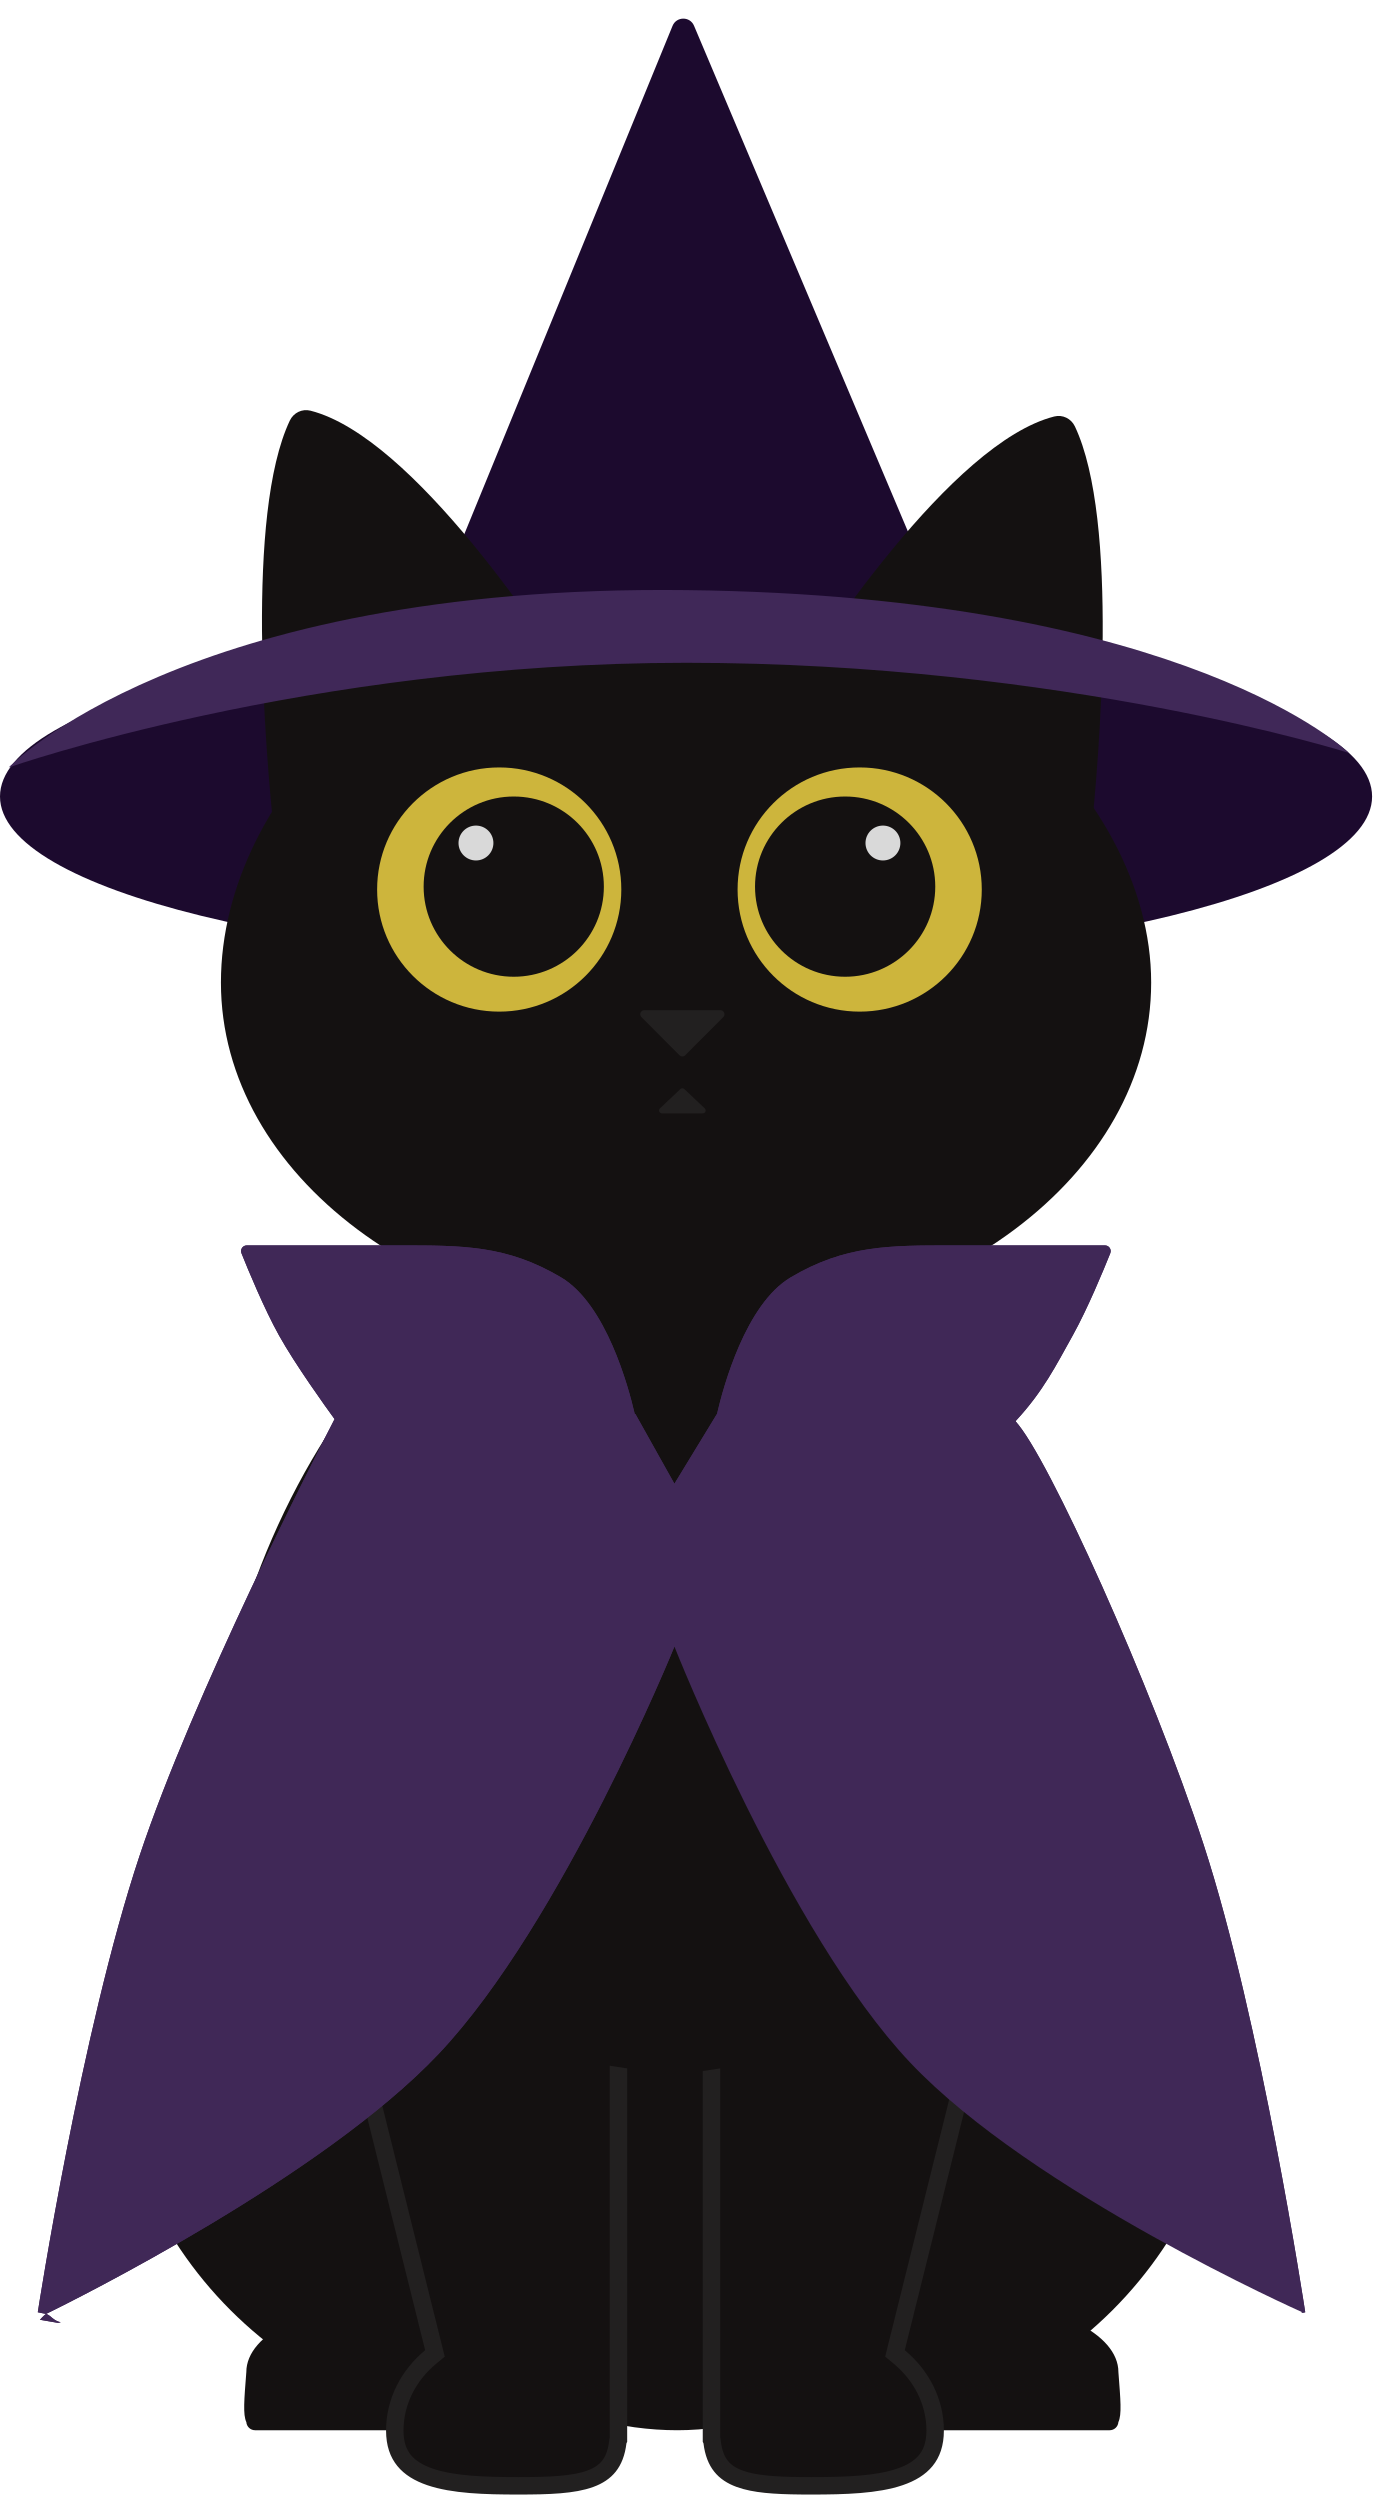
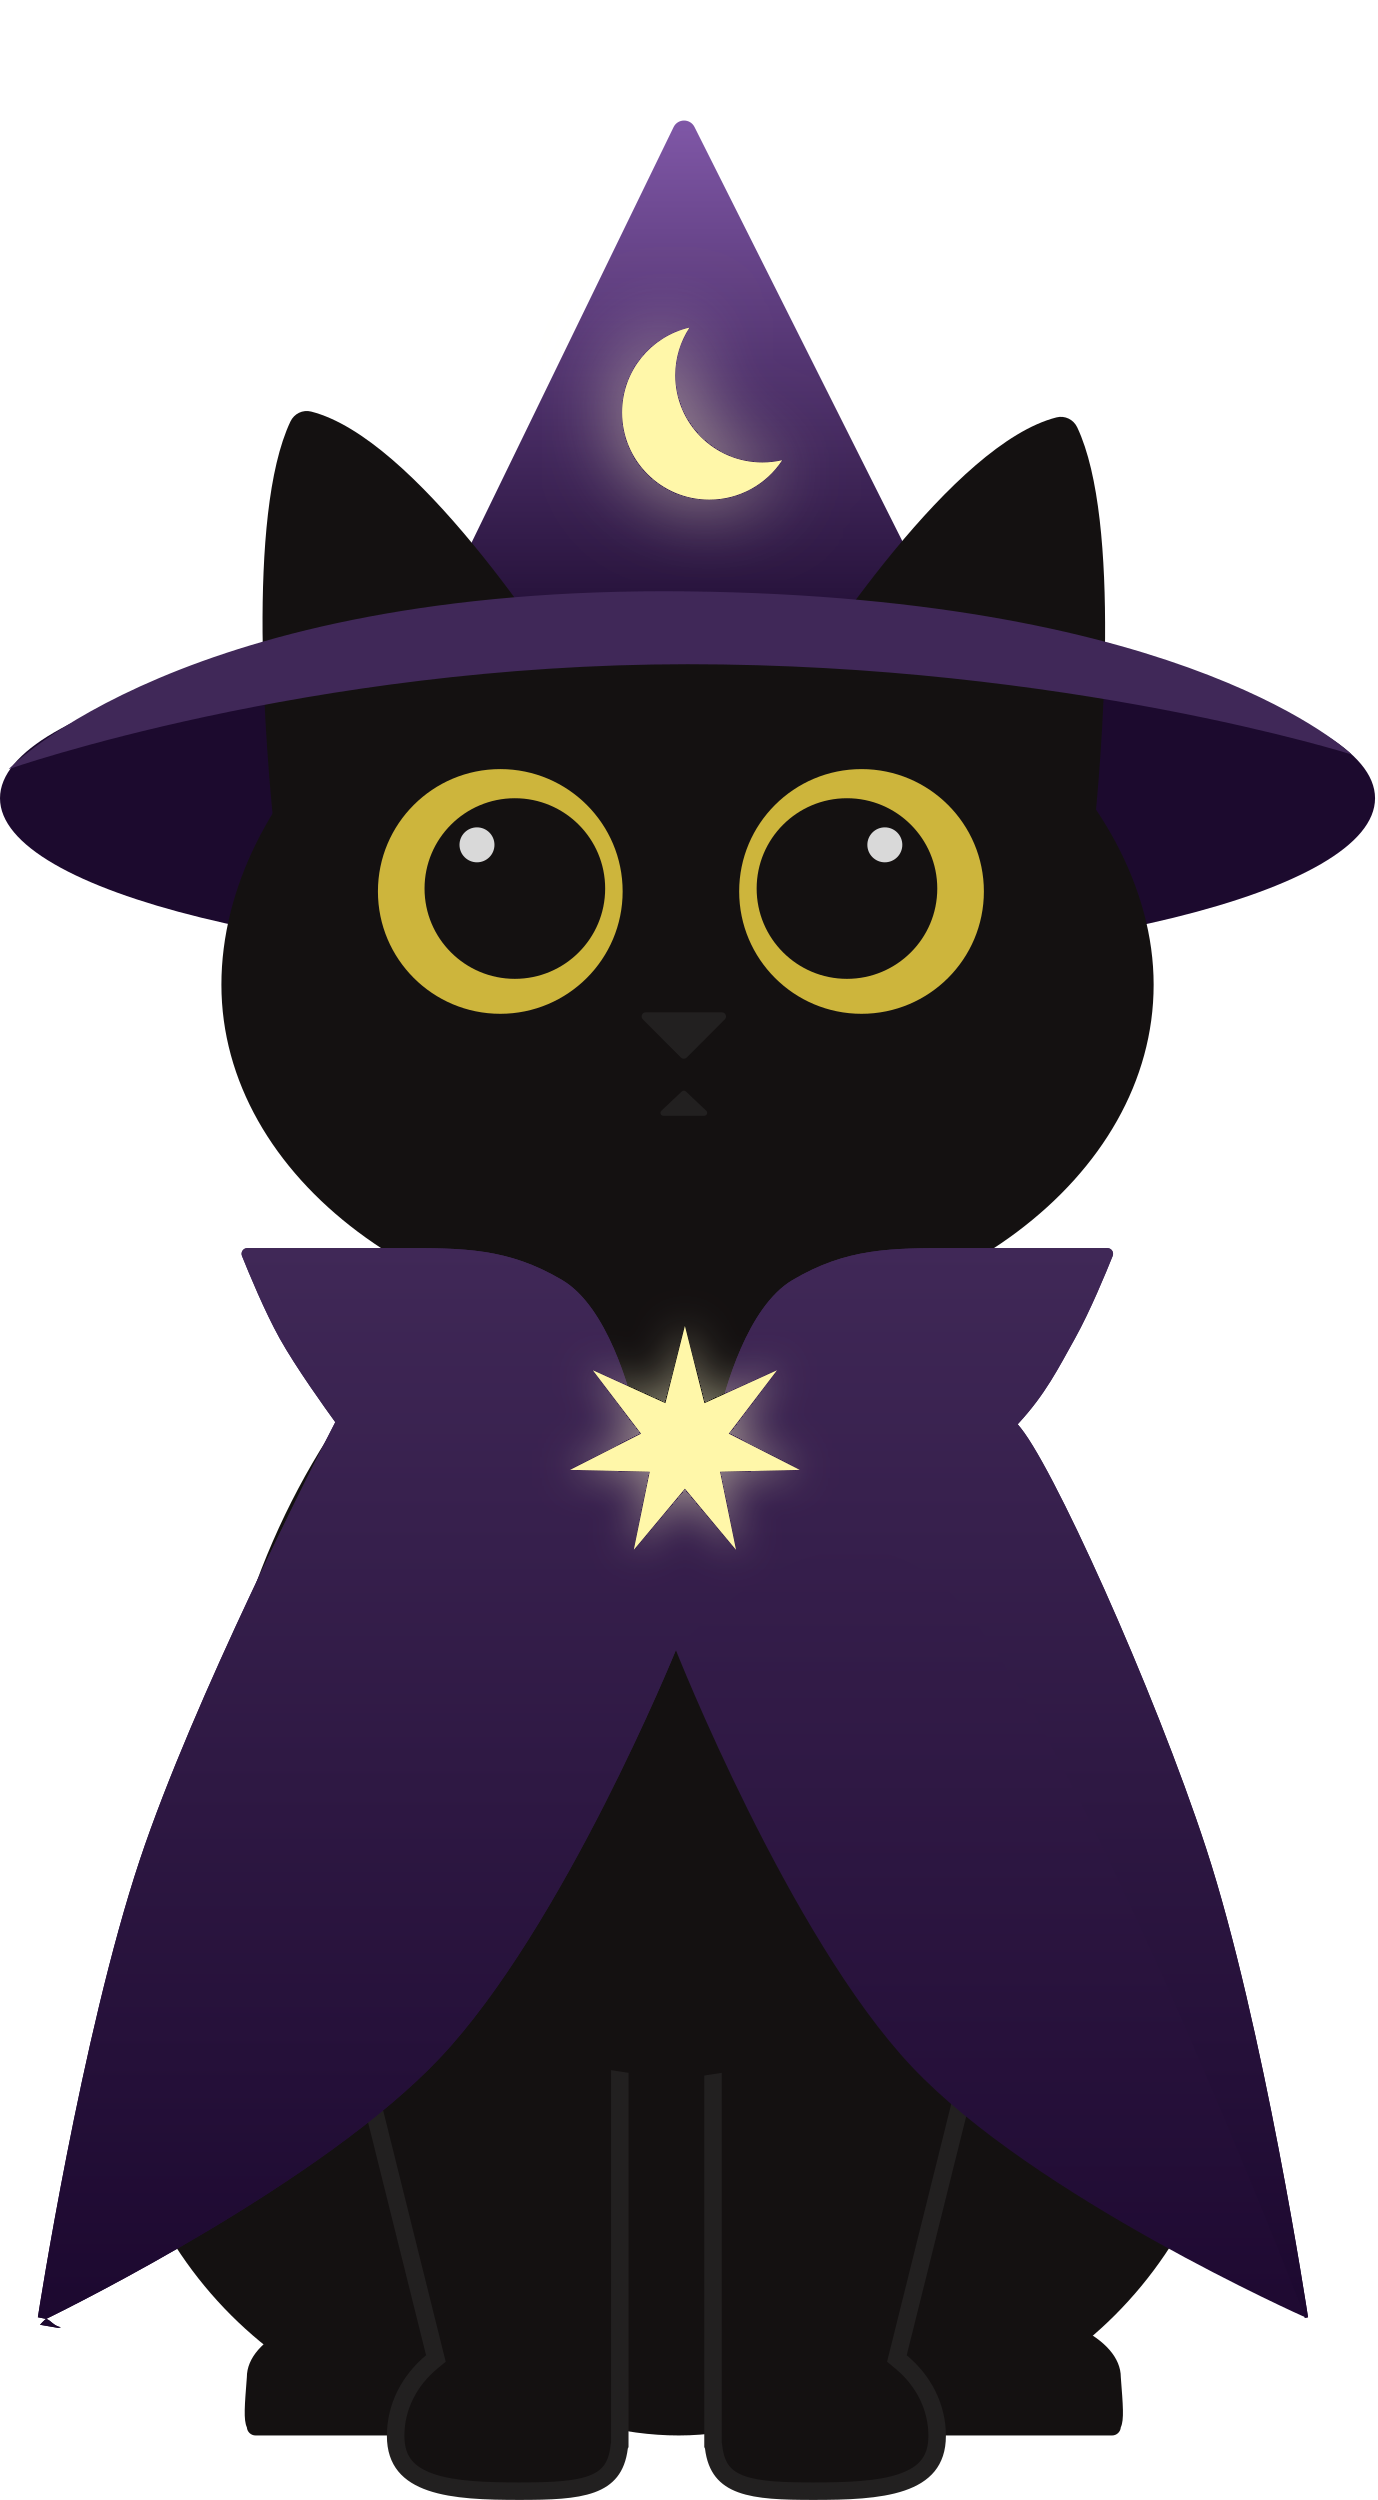
- <svg xmlns="http://www.w3.org/2000/svg" width="236" height="430" viewBox="0 0 236 430" fill="none">
-   <ellipse cx="118" cy="137" rx="118" ry="29" fill="#1C0A2E" />
-   <path d="M115.679 4.446C116.353 2.8 118.679 2.787 119.371 4.425L164.325 110.721C164.882 112.04 163.914 113.5 162.483 113.5H73.981C72.559 113.5 71.591 112.058 72.13 110.742L115.679 4.446Z" fill="#1C0A2E" />
-   <path d="M198 169C198 202.137 162.183 229 118 229C73.817 229 38 202.137 38 169C38 135.863 72.317 102 116.5 102C160.683 102 198 135.863 198 169Z" fill="#141111" />
-   <path d="M181.32 71.639C182.774 71.268 184.244 71.993 184.886 73.35C192.517 89.491 189.099 130.015 187.585 144.365C187.31 146.976 184.618 148.531 182.187 147.542L135.276 128.457C133.02 127.539 132.099 124.864 133.385 122.796C140.749 110.962 163.691 76.141 181.32 71.639Z" fill="#141111" />
-   <path d="M53.41 70.639C51.955 70.268 50.486 70.993 49.844 72.35C42.212 88.491 45.63 129.015 47.145 143.365C47.42 145.976 50.111 147.531 52.543 146.542L99.454 127.457C101.71 126.539 102.631 123.864 101.344 121.796C93.981 109.962 71.039 75.141 53.41 70.639Z" fill="#141111" />
-   <circle cx="85.865" cy="153" r="21" fill="#CDB53C" />
-   <circle cx="88.365" cy="152.5" r="15.5" fill="#141111" />
-   <circle cx="81.865" cy="145" r="3" fill="#D9D9D9" />
-   <circle cx="21" cy="21" r="21" transform="matrix(-1 0 0 1 168.865 132)" fill="#CDB53C" />
-   <circle cx="15.5" cy="15.5" r="15.5" transform="matrix(-1 0 0 1 160.865 137)" fill="#141111" />
-   <circle cx="3" cy="3" r="3" transform="matrix(-1 0 0 1 154.865 142)" fill="#D9D9D9" />
-   <path d="M116.869 181.503C117.143 181.777 117.587 181.777 117.861 181.503L124.401 174.944C124.841 174.503 124.529 173.75 123.905 173.75H110.824C110.201 173.75 109.889 174.503 110.329 174.944L116.869 181.503Z" fill="#222020" />
-   <path d="M117.021 187.324C117.214 187.142 117.516 187.142 117.708 187.324L121.214 190.637C121.543 190.947 121.323 191.5 120.871 191.5H113.859C113.407 191.5 113.187 190.947 113.516 190.637L117.021 187.324Z" fill="#222020" />
-   <path d="M232 129.5C232 129.5 183.17 114 118 114C52.83 114 1.5 132 1.5 132C1.5 132 31.5 100.5 118 101.5C204.5 102.5 232 129.5 232 129.5Z" fill="#402858" />
-   <path d="M193.5 312C193.5 370.542 155.436 418 116.5 418C77.564 418 36 374.542 36 316C36 257.458 77.564 206 116.5 206C155.436 206 193.5 253.458 193.5 312Z" fill="#141111" />
-   <circle cx="141.5" cy="347.5" r="70.5" fill="#141111" />
-   <circle cx="89.5" cy="347.5" r="70.5" fill="#141111" />
-   <path fill-rule="evenodd" clip-rule="evenodd" d="M66.868 396C80.399 396 93.867 405.873 93.867 412.5C93.867 413.948 94.176 415.025 94.202 415.82C94.306 416.025 94.367 416.255 94.367 416.5C94.367 417.328 93.695 418 92.867 418H43.867C43.074 418 42.426 417.385 42.372 416.606C41.768 415.317 41.999 412.791 42.368 408C42.368 401.373 53.337 396 66.868 396Z" fill="#141111" />
-   <path fill-rule="evenodd" clip-rule="evenodd" d="M167.865 396C154.334 396 140.866 405.873 140.866 412.5C140.866 413.948 140.556 415.026 140.53 415.821C140.426 416.025 140.366 416.255 140.366 416.5C140.366 417.328 141.038 418 141.866 418H190.866C191.659 418 192.307 417.385 192.361 416.605C192.965 415.316 192.734 412.79 192.365 408C192.365 401.373 181.396 396 167.865 396Z" fill="#141111" />
-   <path d="M75.424 337.278C77.785 341.317 82.016 344.77 87.377 347.424C92.678 350.049 99.188 351.946 106.374 352.869V419.649L106.289 419.826L106.26 420.071C106.035 421.928 105.489 423.233 104.735 424.182C103.981 425.13 102.934 425.833 101.528 426.347C98.62 427.409 94.498 427.562 89.146 427.562C83.379 427.562 77.945 427.389 73.965 426.029C72.005 425.359 70.513 424.437 69.508 423.206C68.522 421.997 67.903 420.364 67.903 418.065C67.903 413.085 70.258 408.566 74.086 405.39L74.812 404.789L74.584 403.874L60.229 346.206C60.075 345.588 57.669 336.262 56.477 331.64L75.424 337.278Z" fill="#141111" stroke="#222020" stroke-width="3" />
-   <path d="M168.519 346.206L154.162 403.874L153.935 404.789L154.66 405.39C158.49 408.566 160.846 413.085 160.846 418.065C160.846 420.364 160.227 421.997 159.24 423.206C158.236 424.437 156.744 425.359 154.784 426.029C150.805 427.389 145.371 427.562 139.604 427.562L137.654 427.553C133.24 427.509 129.766 427.276 127.221 426.347C125.814 425.833 124.766 425.131 124.013 424.182C123.259 423.233 122.712 421.928 122.487 420.071L122.457 419.826L122.374 419.652V353.272C130.919 352.628 138.686 350.627 144.868 347.658C151.064 344.681 155.828 340.648 158.031 335.876L172.271 331.64C171.078 336.262 168.672 345.588 168.519 346.206Z" fill="#141111" stroke="#222020" stroke-width="3" />
-   <path d="M80.865 345L96.524 351.5L112.865 354M150.865 345L135.205 351.5L118.865 354" stroke="#141111" stroke-width="5" stroke-linejoin="round" />
-   <path d="M10.451 399.433C10.296 399.468 10.142 399.502 9.989 399.538C8.957 399.36 7.916 399.182 6.865 399C6.865 399 7.644 398.135 7.92 398C8.688 398.158 9.119 399.165 10.451 399.433Z" fill="#402857" />
-   <path d="M68.75 214.208C79.587 214.208 87.18 214.178 96.5 219.708C104.249 224.305 108.098 238.539 109.176 243.208H109.285L116 255.208L123.312 243.208H123.324C124.402 238.539 128.251 224.305 136 219.708C145.32 214.178 152.913 214.208 163.75 214.208H190.052C190.754 214.208 191.228 214.908 190.967 215.56C189.829 218.403 187.057 225.12 184.5 229.708C181.599 234.913 179.437 239.27 174.798 244.302C174.741 244.363 174.652 244.459 174.652 244.459C180.135 250.208 198.122 290.048 207 317.208C216.858 347.368 224.496 397.682 224.5 397.708C224.5 397.708 224.35 397.741 224.061 397.805C223.97 397.786 223.879 397.767 223.787 397.748C223.858 397.734 223.929 397.722 224 397.708C223.991 397.704 177.586 377.063 156.5 354.708C135.412 332.35 116 283.208 116 283.208C116 283.208 96.686 330.753 75.5 353.208C55.492 374.415 12.623 395.699 7.92 398C6.993 397.809 6.5 397.708 6.5 397.708C6.504 397.683 13.947 349.368 24 319.208C33.237 291.495 54.195 250.565 57.545 244.086C55.985 241.944 50.798 234.728 48 229.708C45.443 225.12 42.671 218.403 41.533 215.56C41.272 214.908 41.746 214.208 42.448 214.208H68.75Z" fill="#402857" />
-   <path d="M10.451 399.433C10.296 399.468 10.142 399.502 9.989 399.538C8.957 399.36 7.916 399.182 6.865 399C6.865 399 7.644 398.135 7.92 398C8.688 398.158 9.119 399.165 10.451 399.433Z" fill="#402857" />
-   <path d="M68.75 214.208C79.587 214.208 87.18 214.178 96.5 219.708C104.249 224.305 108.098 238.539 109.176 243.208H109.285L116 255.208L123.312 243.208H123.324C124.402 238.539 128.251 224.305 136 219.708C145.32 214.178 152.913 214.208 163.75 214.208H190.052C190.754 214.208 191.228 214.908 190.967 215.56C189.829 218.403 187.057 225.12 184.5 229.708C181.599 234.913 179.437 239.27 174.798 244.302C174.741 244.363 174.652 244.459 174.652 244.459C180.135 250.208 198.122 290.048 207 317.208C216.858 347.368 224.496 397.682 224.5 397.708C224.5 397.708 224.35 397.741 224.061 397.805C223.97 397.786 223.879 397.767 223.787 397.748C223.858 397.734 223.929 397.722 224 397.708C223.991 397.704 184.836 296.355 163.75 274C142.662 251.642 116 283.208 116 283.208C116 283.208 96.686 330.753 75.5 353.208C55.492 374.415 12.623 395.699 7.92 398C6.993 397.809 6.5 397.708 6.5 397.708C6.504 397.683 13.947 349.368 24 319.208C33.237 291.495 54.195 250.565 57.545 244.086C55.985 241.944 50.798 234.728 48 229.708C45.443 225.12 42.671 218.403 41.533 215.56C41.272 214.908 41.746 214.208 42.448 214.208H68.75Z" fill="#402857" />
+ <svg xmlns="http://www.w3.org/2000/svg" width="345" height="626" viewBox="0 0 345 626" fill="none">
+   <ellipse cx="172.156" cy="199.876" rx="172.156" ry="42.31" fill="#1C0A2E" />
+   <path d="M168.667 31.826C169.724 29.652 172.815 29.633 173.899 31.793L238.991 161.487C239.965 163.427 238.554 165.714 236.383 165.714H108.234C106.079 165.714 104.667 163.458 105.609 161.52L168.667 31.826Z" fill="url(#paint0_linear_89_42)" />
+   <path d="M288.872 246.563C288.872 294.908 236.617 334.1 172.156 334.1C107.696 334.1 55.44 294.908 55.44 246.563C55.44 198.217 105.508 148.813 169.968 148.813C234.429 148.813 288.872 198.217 288.872 246.563Z" fill="#141111" />
+   <path d="M264.536 104.518C266.658 103.976 268.802 105.034 269.739 107.014C280.873 130.563 275.886 189.686 273.677 210.622C273.275 214.43 269.349 216.7 265.801 215.256L197.361 187.413C194.069 186.074 192.725 182.171 194.602 179.154C205.346 161.888 238.816 111.086 264.536 104.518Z" fill="#141111" />
+   <path d="M77.923 103.059C75.801 102.517 73.657 103.575 72.72 105.555C61.586 129.104 66.573 188.227 68.782 209.163C69.183 212.971 73.11 215.241 76.658 213.797L145.098 185.954C148.39 184.615 149.734 180.712 147.857 177.695C137.113 160.429 103.643 109.627 77.923 103.059Z" fill="#141111" />
+   <circle cx="125.272" cy="223.219" r="30.638" fill="#CDB53C" />
+   <circle cx="128.919" cy="222.49" r="22.614" fill="#141111" />
+   <circle cx="119.436" cy="211.548" r="4.377" fill="#D9D9D9" />
+   <circle cx="30.638" cy="30.638" r="30.638" transform="matrix(-1 0 0 1 246.365 192.582)" fill="#CDB53C" />
+   <circle cx="22.614" cy="22.614" r="22.614" transform="matrix(-1 0 0 1 234.693 199.876)" fill="#141111" />
+   <circle cx="4.377" cy="4.377" r="4.377" transform="matrix(-1 0 0 1 225.939 207.171)" fill="#D9D9D9" />
+   <path d="M170.506 264.804C170.905 265.204 171.553 265.204 171.952 264.804L181.495 255.235C182.137 254.591 181.681 253.492 180.772 253.492H161.687C160.778 253.492 160.322 254.591 160.964 255.235L170.506 264.804Z" fill="#222020" />
+   <path d="M170.727 273.297C171.009 273.031 171.448 273.031 171.729 273.297L176.844 278.129C177.324 278.582 177.003 279.389 176.343 279.389H166.113C165.454 279.389 165.133 278.582 165.613 278.129L170.727 273.297Z" fill="#222020" />
+   <path d="M338.476 188.934C338.476 188.934 267.234 166.32 172.155 166.32C77.076 166.32 2.188 192.581 2.188 192.581C2.188 192.581 45.956 146.624 172.155 148.083C298.354 149.542 338.476 188.934 338.476 188.934Z" fill="#402858" />
+   <path d="M282.306 455.193C282.306 540.603 226.773 609.841 169.967 609.841C113.161 609.841 52.522 546.439 52.522 461.028C52.522 375.618 113.161 300.544 169.967 300.544C226.773 300.544 282.306 369.783 282.306 455.193Z" fill="#141111" />
+   <circle cx="206.441" cy="506.985" r="102.856" fill="#141111" />
+   <circle cx="130.576" cy="506.985" r="102.856" fill="#141111" />
+   <path d="M97.556 577.745C117.297 577.745 136.945 592.148 136.946 601.817C136.946 603.93 137.398 605.504 137.436 606.664C137.587 606.961 137.675 607.296 137.675 607.653C137.675 608.861 136.695 609.841 135.487 609.841H63.998C62.841 609.841 61.895 608.943 61.817 607.806C60.937 605.924 61.274 602.239 61.812 595.252C61.812 585.583 77.815 577.745 97.556 577.745Z" fill="#141111" />
+   <path d="M244.906 577.745C225.166 577.745 205.517 592.148 205.517 601.817C205.517 603.928 205.065 605.5 205.026 606.66C204.874 606.958 204.786 607.295 204.786 607.653C204.786 608.861 205.766 609.841 206.975 609.841H278.463C279.619 609.841 280.563 608.945 280.644 607.81C281.526 605.93 281.188 602.244 280.65 595.252C280.65 585.583 264.647 577.745 244.906 577.745Z" fill="#141111" />
+   <path d="M110.041 492.073C113.486 497.965 119.657 503.003 127.479 506.875C135.212 510.704 144.71 513.473 155.194 514.819V612.248L155.071 612.504L155.028 612.863C154.7 615.573 153.902 617.476 152.802 618.861C151.703 620.244 150.176 621.271 148.124 622.02C143.881 623.569 137.868 623.791 130.059 623.792C121.644 623.791 113.717 623.54 107.911 621.555C105.052 620.578 102.874 619.231 101.408 617.435C99.969 615.671 99.067 613.29 99.066 609.936C99.067 602.67 102.503 596.077 108.089 591.444L109.147 590.566L108.815 589.231L87.871 505.096C87.646 504.192 84.138 490.591 82.398 483.848L110.041 492.073Z" fill="#141111" stroke="#222020" stroke-width="4.377" />
+   <path d="M251.332 483.848C249.592 490.591 246.086 504.192 245.86 505.096L224.915 589.231L224.583 590.566L225.642 591.445C231.228 596.078 234.665 602.67 234.665 609.936C234.665 613.291 233.762 615.672 232.323 617.436C230.858 619.232 228.68 620.578 225.821 621.555C220.015 623.54 212.088 623.791 203.674 623.792C195.865 623.791 189.852 623.569 185.608 622.02C183.556 621.271 182.028 620.244 180.929 618.861C179.828 617.476 179.03 615.573 178.702 612.863L178.659 612.505L178.537 612.25V515.407C191.004 514.467 202.336 511.548 211.355 507.215C220.395 502.873 227.345 496.989 230.56 490.028L251.332 483.848Z" fill="#141111" stroke="#222020" stroke-width="4.377" />
+   <path d="M117.978 503.338L140.824 512.821L164.664 516.468M220.104 503.338L197.258 512.821L173.418 516.468" stroke="#141111" stroke-width="7.295" stroke-linejoin="round" />
+   <path d="M15.246 582.753C15.021 582.805 14.796 582.854 14.572 582.906C13.067 582.647 11.548 582.386 10.015 582.121C10.015 582.121 11.151 580.86 11.554 580.662C12.674 580.893 13.304 582.362 15.246 582.753Z" fill="url(#paint1_linear_89_42)" />
+   <path d="M100.302 312.519C116.113 312.519 127.19 312.476 140.788 320.543C152.093 327.251 157.709 348.017 159.281 354.829H159.441L169.238 372.336L179.905 354.829H179.923C181.496 348.017 187.112 327.251 198.417 320.543C212.014 312.476 223.092 312.519 238.902 312.519H277.275C278.299 312.519 278.991 313.54 278.61 314.491C276.95 318.64 272.906 328.44 269.176 335.133C264.943 342.727 261.788 349.083 255.021 356.424C254.938 356.514 254.808 356.654 254.808 356.654C262.807 365.041 289.05 423.166 302.002 462.791C316.385 506.793 327.528 580.199 327.534 580.236C327.534 580.236 327.315 580.284 326.892 580.377C326.76 580.35 326.627 580.322 326.494 580.295C326.597 580.275 326.701 580.256 326.804 580.236C326.791 580.231 259.089 550.117 228.325 517.502C197.558 484.883 169.238 413.187 169.238 413.187C169.238 413.187 141.059 482.552 110.15 515.313C80.959 546.253 18.416 577.306 11.554 580.662C10.202 580.384 9.482 580.236 9.482 580.236C9.488 580.2 20.347 509.711 35.014 465.709C48.491 425.278 79.067 365.562 83.954 356.109C81.679 352.984 74.111 342.457 70.029 335.133C66.298 328.44 62.255 318.64 60.594 314.491C60.214 313.54 60.905 312.519 61.929 312.519H100.302Z" fill="url(#paint2_linear_89_42)" />
+   <path d="M15.246 582.753C15.021 582.805 14.796 582.854 14.572 582.906C13.067 582.647 11.548 582.386 10.015 582.121C10.015 582.121 11.151 580.86 11.554 580.662C12.674 580.893 13.304 582.362 15.246 582.753Z" fill="url(#paint3_linear_89_42)" />
+   <path d="M100.302 312.519C116.113 312.519 127.19 312.476 140.788 320.543C152.093 327.251 157.709 348.017 159.281 354.829H159.441L169.238 372.336L179.905 354.829H179.923C181.496 348.017 187.112 327.251 198.417 320.543C212.014 312.476 223.092 312.519 238.902 312.519H277.275C278.299 312.519 278.991 313.54 278.61 314.491C276.95 318.64 272.906 328.44 269.176 335.133C264.943 342.727 261.788 349.083 255.021 356.424C254.938 356.514 254.808 356.654 254.808 356.654C262.807 365.041 289.05 423.166 302.002 462.791C316.385 506.793 327.528 580.199 327.534 580.236C327.534 580.236 327.315 580.284 326.892 580.377C326.76 580.35 326.627 580.322 326.494 580.295C326.597 580.275 326.701 580.256 326.804 580.236C326.791 580.231 269.666 432.368 238.902 399.753C208.136 367.134 169.238 413.187 169.238 413.187C169.238 413.187 141.059 482.552 110.15 515.313C80.959 546.253 18.416 577.306 11.554 580.662C10.202 580.384 9.482 580.236 9.482 580.236C9.488 580.2 20.347 509.711 35.014 465.709C48.491 425.278 79.067 365.562 83.954 356.109C81.679 352.984 74.111 342.457 70.029 335.133C66.298 328.44 62.255 318.64 60.594 314.491C60.214 313.54 60.905 312.519 61.929 312.519H100.302Z" fill="url(#paint4_linear_89_42)" />
+   <g filter="url(#filter0_d_89_42)">
+     <path d="M171.5 332L176.389 351.348L194.564 343.107L182.485 358.993L200.26 368.064L180.31 368.525L184.3 388.079L171.5 372.768L158.7 388.079L162.69 368.525L142.74 368.064L160.515 358.993L148.436 343.107L166.611 351.348L171.5 332Z" fill="#FFF7A9" />
+   </g>
+   <g filter="url(#filter1_d_89_42)">
+     <path d="M172.636 82.028C170.388 85.46 169.079 89.563 169.079 93.972C169.079 106.026 178.851 115.798 190.905 115.798C192.612 115.798 194.272 115.601 195.866 115.23C191.968 121.182 185.242 125.114 177.597 125.114C165.542 125.114 155.771 115.342 155.771 103.288C155.771 92.94 162.972 84.275 172.636 82.028Z" fill="#FFF7A9" />
+   </g>
+   <defs>
+     <filter id="filter0_d_89_42" x="132.739" y="322" width="77.522" height="76.079" filterUnits="userSpaceOnUse" color-interpolation-filters="sRGB">
+       <feFlood flood-opacity="0" result="BackgroundImageFix" />
+       <feColorMatrix in="SourceAlpha" type="matrix" values="0 0 0 0 0 0 0 0 0 0 0 0 0 0 0 0 0 0 127 0" result="hardAlpha" />
+       <feOffset />
+       <feGaussianBlur stdDeviation="5" />
+       <feComposite in2="hardAlpha" operator="out" />
+       <feColorMatrix type="matrix" values="0 0 0 0 1 0 0 0 0 0.98 0 0 0 0 0.8 0 0 0 0.5 0" />
+       <feBlend mode="normal" in2="BackgroundImageFix" result="effect1_dropShadow_89_42" />
+       <feBlend mode="normal" in="SourceGraphic" in2="effect1_dropShadow_89_42" result="shape" />
+     </filter>
+     <filter id="filter1_d_89_42" x="135.771" y="62.028" width="80.096" height="83.086" filterUnits="userSpaceOnUse" color-interpolation-filters="sRGB">
+       <feFlood flood-opacity="0" result="BackgroundImageFix" />
+       <feColorMatrix in="SourceAlpha" type="matrix" values="0 0 0 0 0 0 0 0 0 0 0 0 0 0 0 0 0 0 127 0" result="hardAlpha" />
+       <feOffset />
+       <feGaussianBlur stdDeviation="10" />
+       <feComposite in2="hardAlpha" operator="out" />
+       <feColorMatrix type="matrix" values="0 0 0 0 1 0 0 0 0 0.98 0 0 0 0 0.8 0 0 0 0.6 0" />
+       <feBlend mode="normal" in2="BackgroundImageFix" result="effect1_dropShadow_89_42" />
+       <feBlend mode="normal" in="SourceGraphic" in2="effect1_dropShadow_89_42" result="shape" />
+     </filter>
+     <linearGradient id="paint0_linear_89_42" x1="172.341" y1="165.714" x2="172.341" y2="26.514" gradientUnits="userSpaceOnUse">
+       <stop stop-color="#1C0A2E" />
+       <stop offset="1" stop-color="#8259AA" />
+     </linearGradient>
+     <linearGradient id="paint1_linear_89_42" x1="168.508" y1="582.906" x2="168.508" y2="312.519" gradientUnits="userSpaceOnUse">
+       <stop stop-color="#1E0931" />
+       <stop offset="1" stop-color="#3F2756" />
+     </linearGradient>
+     <linearGradient id="paint2_linear_89_42" x1="168.508" y1="582.906" x2="168.508" y2="312.519" gradientUnits="userSpaceOnUse">
+       <stop stop-color="#1E0931" />
+       <stop offset="1" stop-color="#3F2756" />
+     </linearGradient>
+     <linearGradient id="paint3_linear_89_42" x1="168.508" y1="312.519" x2="168.508" y2="582.906" gradientUnits="userSpaceOnUse">
+       <stop stop-color="#402857" />
+       <stop offset="1" stop-color="#1C082F" />
+     </linearGradient>
+     <linearGradient id="paint4_linear_89_42" x1="168.508" y1="312.519" x2="168.508" y2="582.906" gradientUnits="userSpaceOnUse">
+       <stop stop-color="#402857" />
+       <stop offset="1" stop-color="#1C082F" />
+     </linearGradient>
+   </defs>
</svg>
